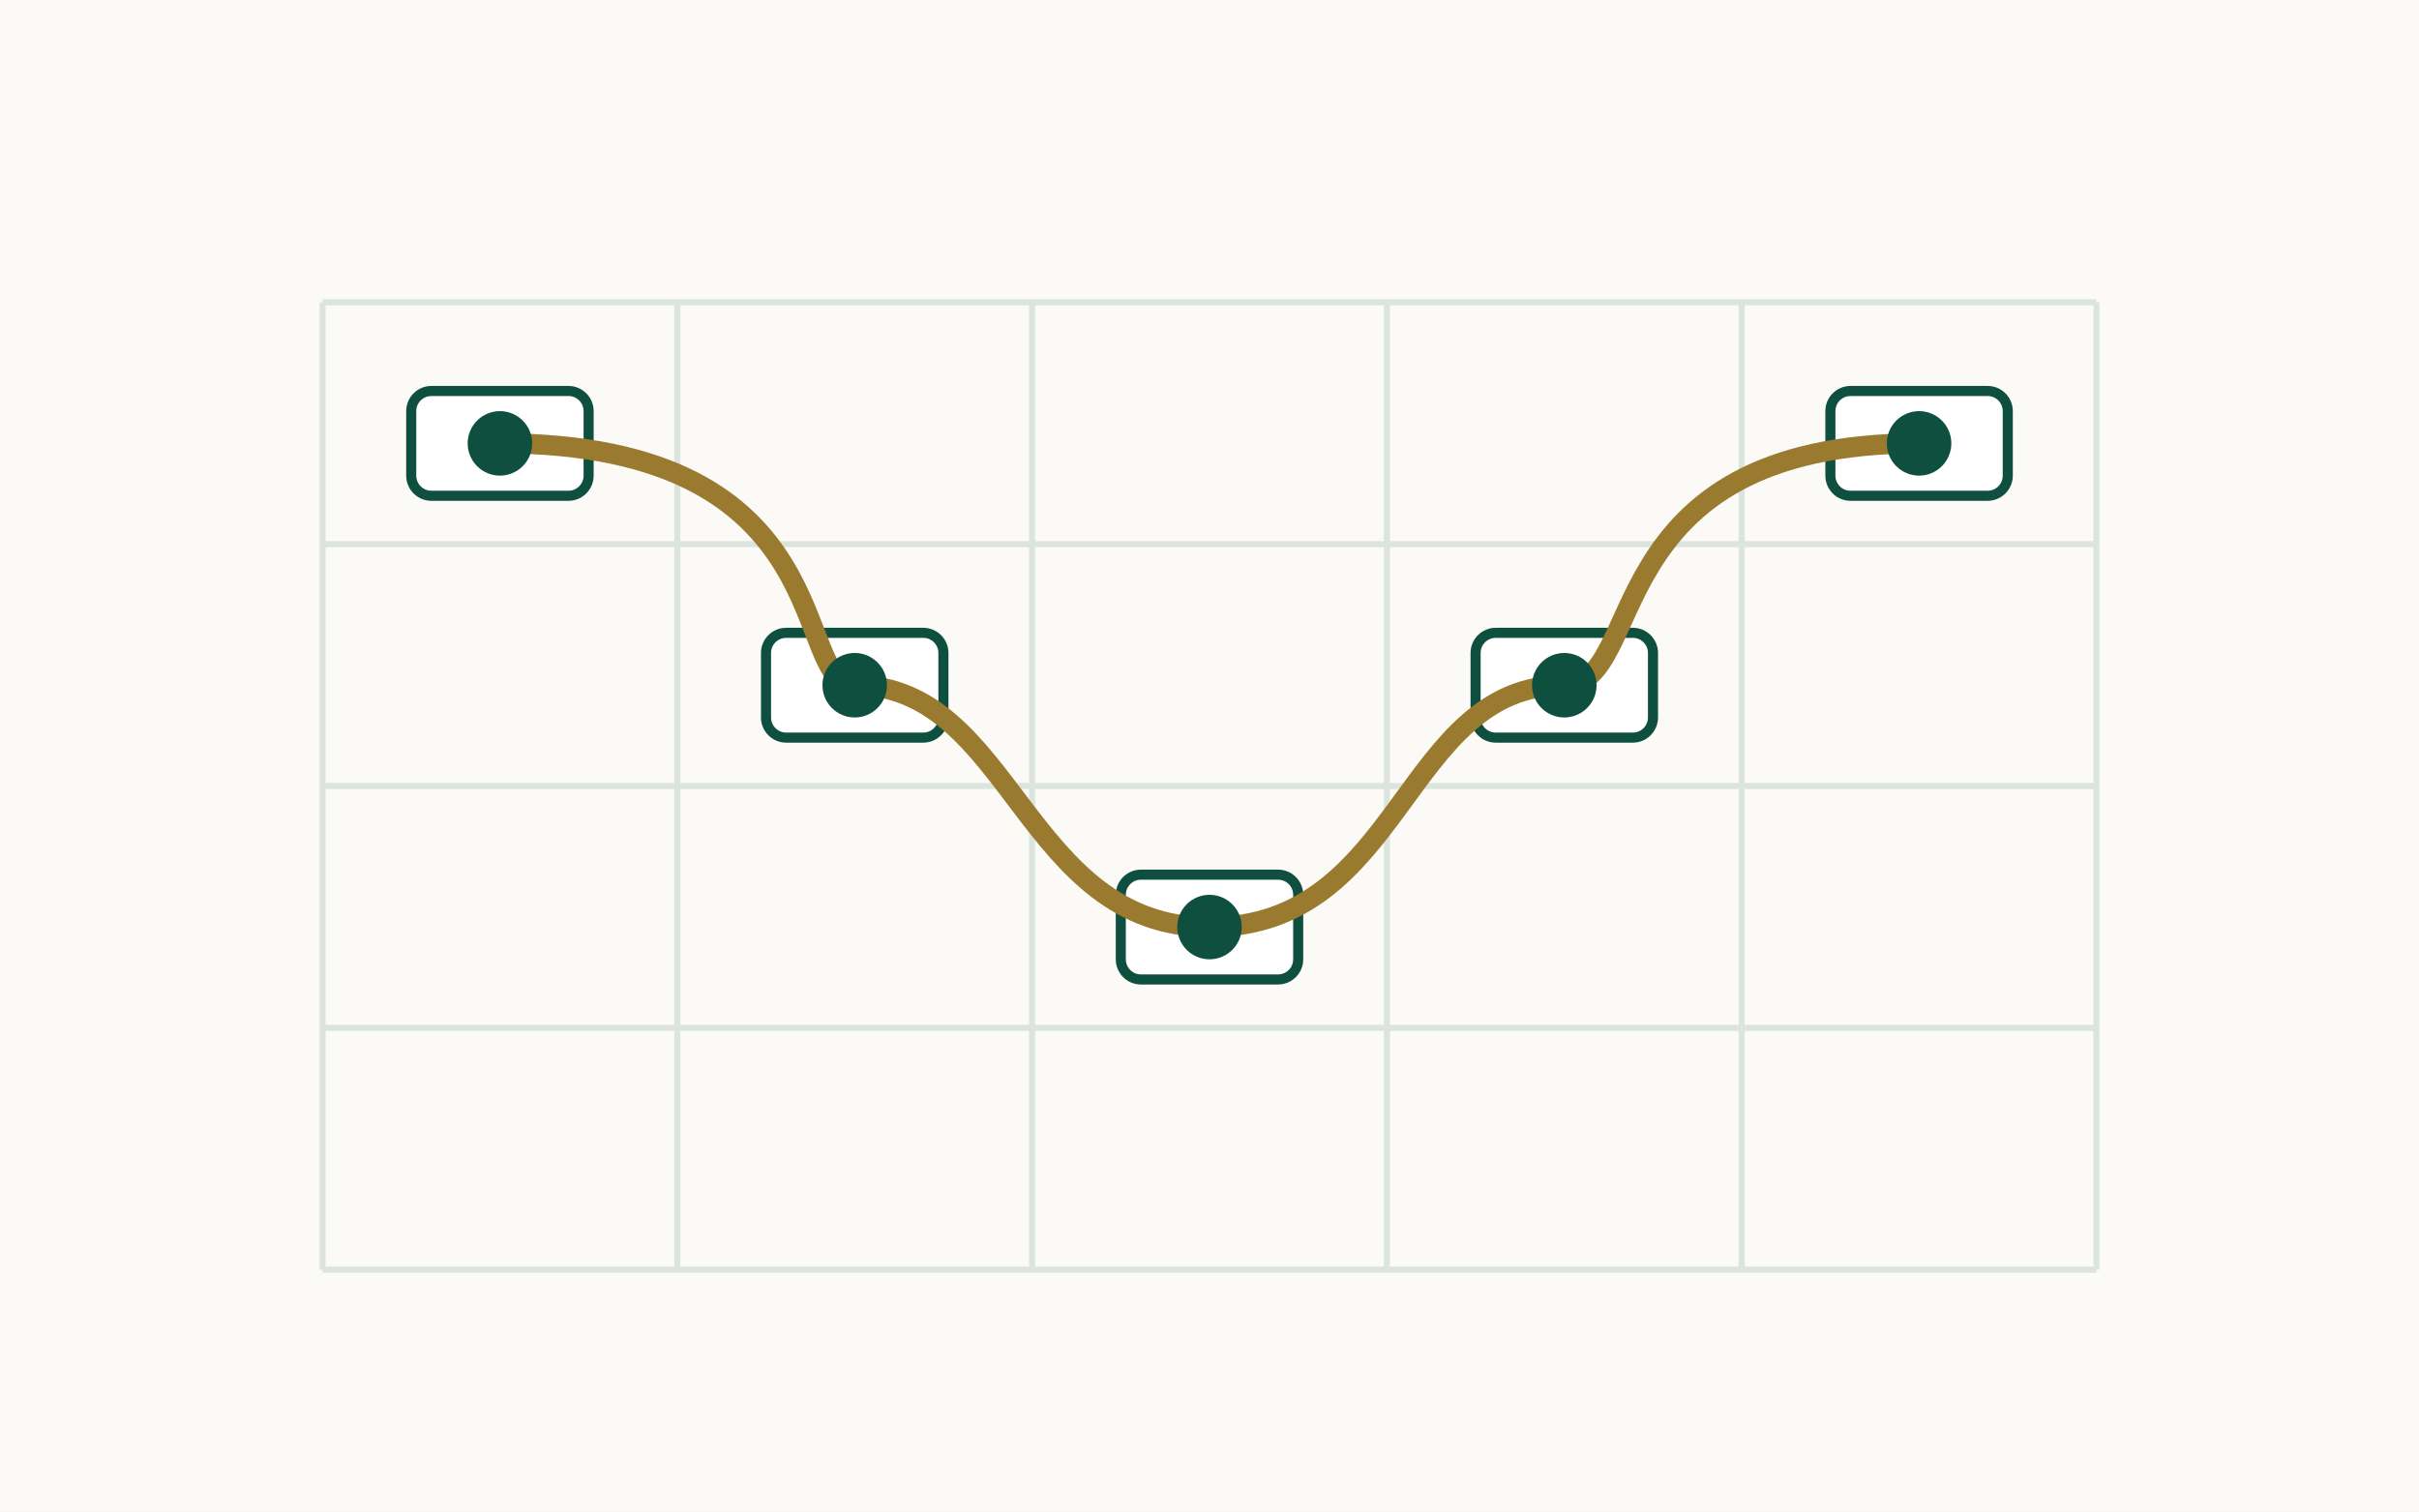
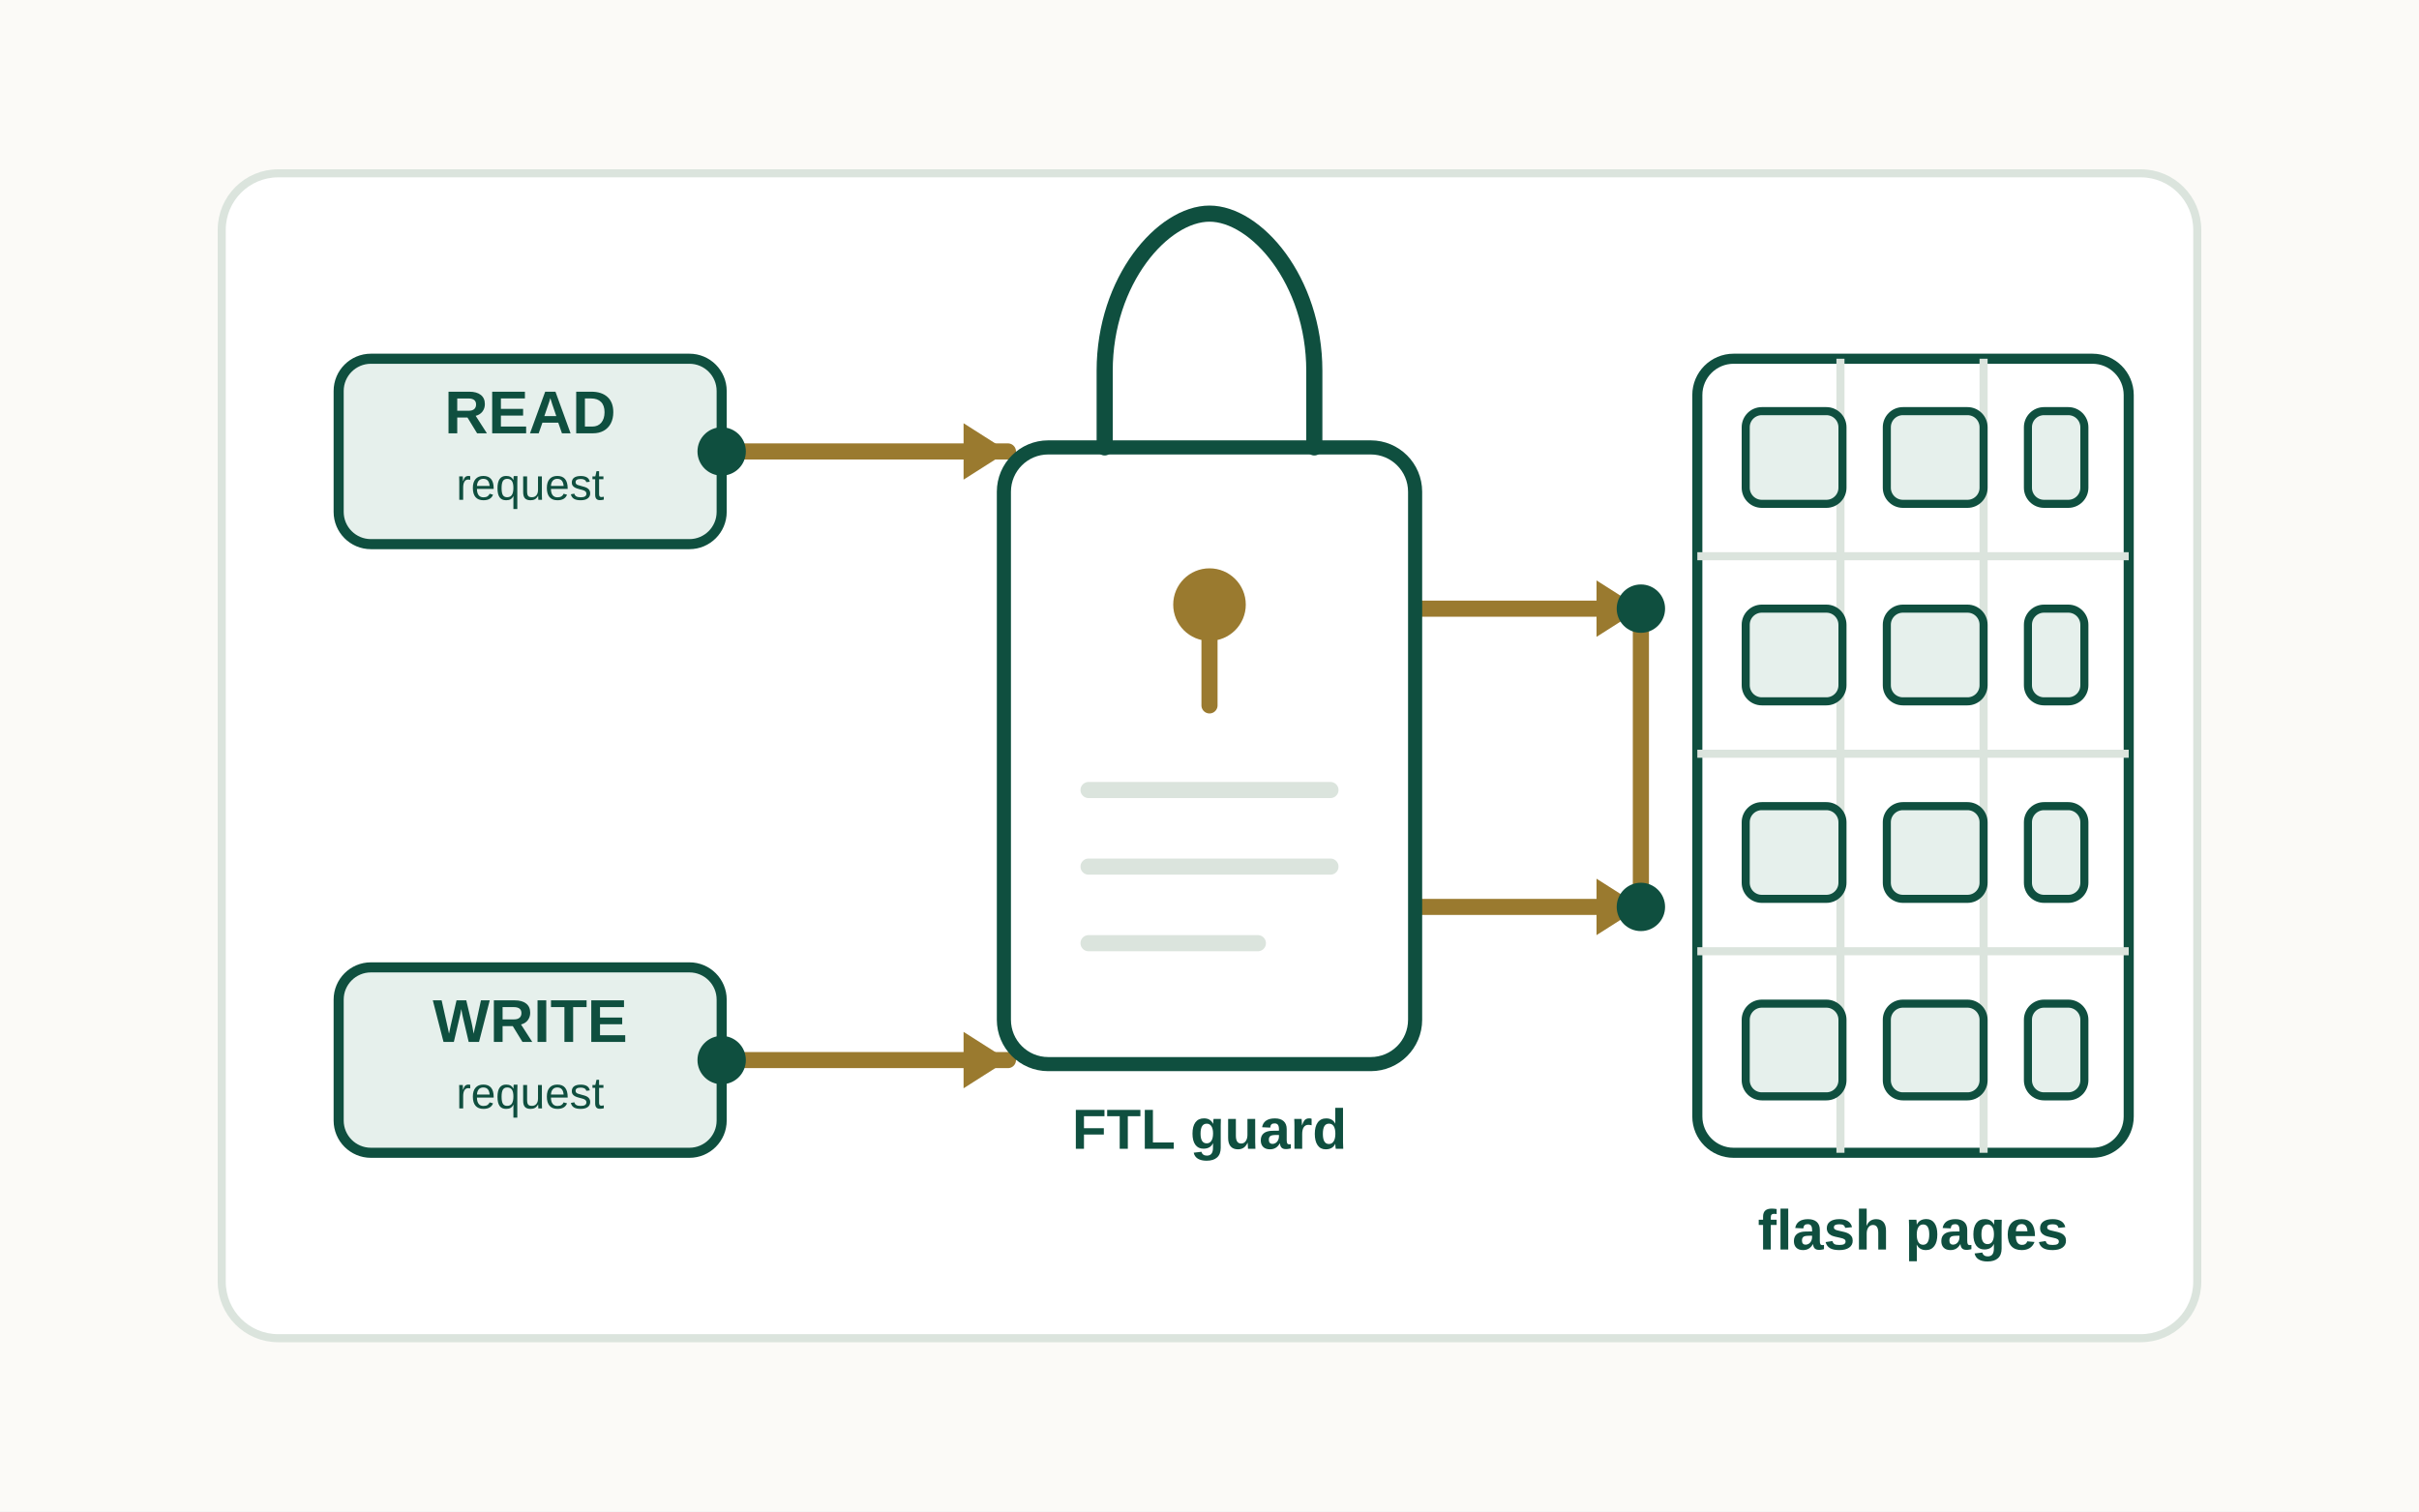
<svg xmlns="http://www.w3.org/2000/svg" viewBox="0 0 1200 750" role="img" aria-labelledby="title desc">
  <rect width="1200" height="750" fill="#fbfaf7" />
-   <g stroke="#dbe4dd" stroke-width="3">
-     <path d="M160 150h880M160 270h880M160 390h880M160 510h880M160 630h880" />
-     <path d="M160 150v480M336 150v480M512 150v480M688 150v480M864 150v480M1040 150v480" />
+   <rect x="110" y="86" width="980" height="578" rx="28" fill="#ffffff" stroke="#dbe4dd" stroke-width="4" />
+   <g fill="#e6f0ec" stroke="#0f4f3f" stroke-width="5">
+     <rect x="168" y="178" width="190" height="92" rx="16" />
+     <rect x="168" y="480" width="190" height="92" rx="16" />
+   </g>
+   <g fill="#0f4f3f" font-family="Arial, sans-serif" font-size="30" font-weight="700">
+     <text x="263" y="215" text-anchor="middle">READ</text>
+     <text x="263" y="248" text-anchor="middle" font-size="22" font-weight="400">request</text>
+     <text x="263" y="517" text-anchor="middle">WRITE</text>
+     <text x="263" y="550" text-anchor="middle" font-size="22" font-weight="400">request</text>
+   </g>
+   <g stroke="#9a7a2f" stroke-width="8" stroke-linecap="round" stroke-linejoin="round" fill="none">
+     <path d="M358 224h142" />
+     <path d="M358 526h142" />
+     <path d="M698 302h116" />
+     <path d="M698 450h116" />
+     <path d="M814 302v148" />
+   </g>
+   <g fill="#9a7a2f">
+     <path d="M500 224l-22-14v28z" />
+     <path d="M500 526l-22-14v28z" />
+     <path d="M814 302l-22-14v28z" />
+     <path d="M814 450l-22-14v28z" />
+   </g>
+   <g>
+     <rect x="498" y="222" width="204" height="306" rx="22" fill="#ffffff" stroke="#0f4f3f" stroke-width="7" />
+     <path d="M548 222v-38c0-45 29-78 52-78s52 33 52 78v38" fill="none" stroke="#0f4f3f" stroke-width="8" stroke-linecap="round" />
+     <circle cx="600" cy="300" r="18" fill="#9a7a2f" />
+     <path d="M600 318v32" stroke="#9a7a2f" stroke-width="8" stroke-linecap="round" />
+     <path d="M540 392h120M540 430h120M540 468h84" stroke="#dbe4dd" stroke-width="8" stroke-linecap="round" />
+     <text x="600" y="570" text-anchor="middle" fill="#0f4f3f" font-family="Arial, sans-serif" font-size="28" font-weight="700">FTL guard</text>
  </g>
  <g fill="#ffffff" stroke="#0f4f3f" stroke-width="5">
-     <rect x="204" y="194" width="88" height="52" rx="10" />
-     <rect x="380" y="314" width="88" height="52" rx="10" />
-     <rect x="556" y="434" width="88" height="52" rx="10" />
-     <rect x="732" y="314" width="88" height="52" rx="10" />
-     <rect x="908" y="194" width="88" height="52" rx="10" />
+     <rect x="842" y="178" width="214" height="394" rx="18" />
  </g>
-   <path d="M248 220C420 220 392 340 424 340c78 0 84 120 176 120 96 0 96-120 176-120 42 0 14-120 176-120" fill="none" stroke="#9a7a2f" stroke-width="10" stroke-linecap="round" />
+   <g stroke="#dbe4dd" stroke-width="4">
+     <path d="M842 276h214M842 374h214M842 472h214" />
+     <path d="M913 178v394M984 178v394" />
+   </g>
+   <g fill="#e6f0ec" stroke="#0f4f3f" stroke-width="4">
+     <rect x="866" y="204" width="48" height="46" rx="8" />
+     <rect x="936" y="204" width="48" height="46" rx="8" />
+     <rect x="1006" y="204" width="28" height="46" rx="8" />
+     <rect x="866" y="302" width="48" height="46" rx="8" />
+     <rect x="936" y="302" width="48" height="46" rx="8" />
+     <rect x="1006" y="302" width="28" height="46" rx="8" />
+     <rect x="866" y="400" width="48" height="46" rx="8" />
+     <rect x="936" y="400" width="48" height="46" rx="8" />
+     <rect x="1006" y="400" width="28" height="46" rx="8" />
+     <rect x="866" y="498" width="48" height="46" rx="8" />
+     <rect x="936" y="498" width="48" height="46" rx="8" />
+     <rect x="1006" y="498" width="28" height="46" rx="8" />
+   </g>
+   <text x="949" y="620" text-anchor="middle" fill="#0f4f3f" font-family="Arial, sans-serif" font-size="28" font-weight="700">flash pages</text>
  <g fill="#0f4f3f">
-     <circle cx="248" cy="220" r="16" />
-     <circle cx="424" cy="340" r="16" />
-     <circle cx="600" cy="460" r="16" />
-     <circle cx="776" cy="340" r="16" />
-     <circle cx="952" cy="220" r="16" />
+     <circle cx="358" cy="224" r="12" />
+     <circle cx="358" cy="526" r="12" />
+     <circle cx="814" cy="302" r="12" />
+     <circle cx="814" cy="450" r="12" />
  </g>
</svg>
